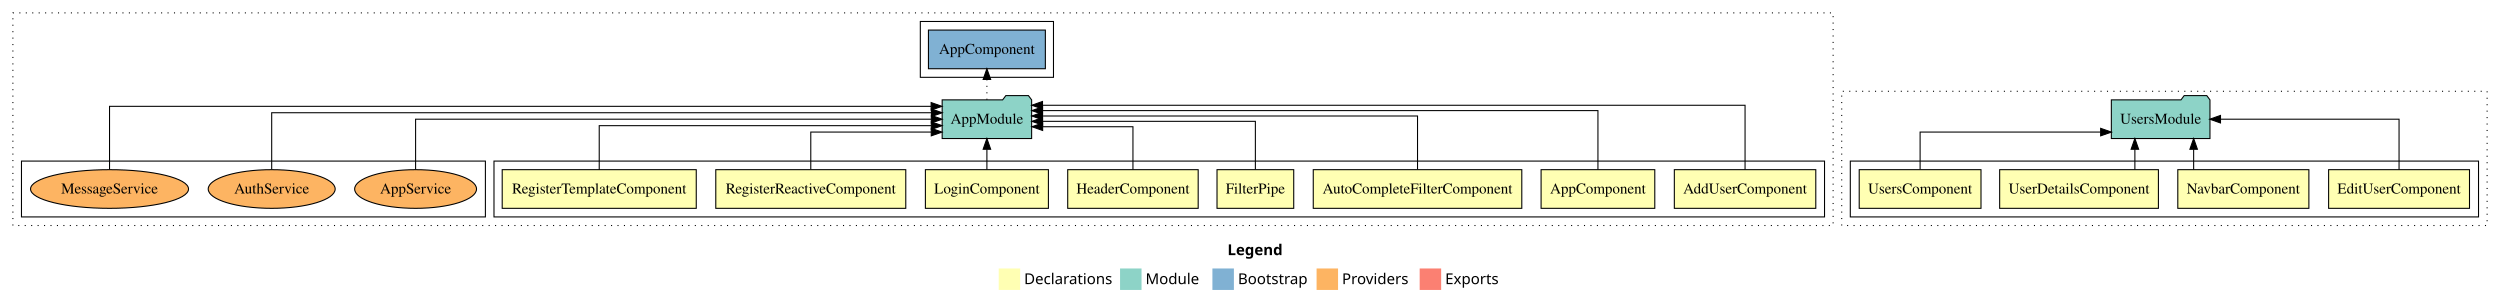
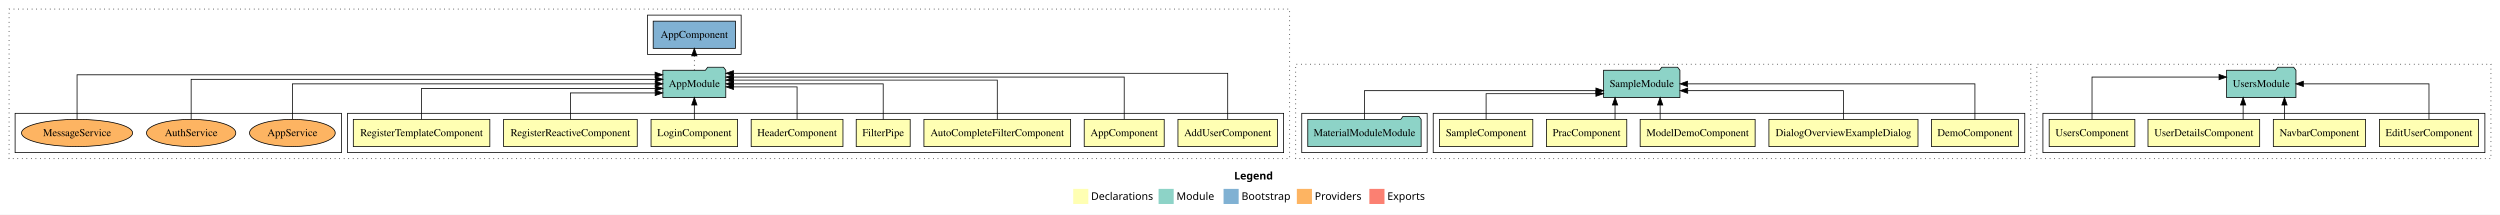
- <svg xmlns="http://www.w3.org/2000/svg" width="2328pt" height="284pt" viewBox="0.00 0.00 2328.00 284.00">
+ <svg xmlns="http://www.w3.org/2000/svg" width="3309pt" height="284pt" viewBox="0.00 0.00 3309.00 284.00">
  <g id="graph0" class="graph" transform="scale(1 1) rotate(0) translate(4 280)">
-     <polygon fill="#ffffff" stroke="transparent" points="-4,4 -4,-280 2324,-280 2324,4 -4,4" />
-     <text text-anchor="start" x="1139.009" y="-42.4" font-family="sans-serif" font-weight="bold" font-size="14.00" fill="#000000">Legend</text>
-     <polygon fill="#ffffb3" stroke="transparent" points="926,-10 926,-30 946,-30 946,-10 926,-10" />
-     <text text-anchor="start" x="949.629" y="-15.4" font-family="sans-serif" font-size="14.00" fill="#000000">  Declarations</text>
-     <polygon fill="#8dd3c7" stroke="transparent" points="1039,-10 1039,-30 1059,-30 1059,-10 1039,-10" />
-     <text text-anchor="start" x="1062.725" y="-15.4" font-family="sans-serif" font-size="14.00" fill="#000000">  Module</text>
-     <polygon fill="#80b1d3" stroke="transparent" points="1125,-10 1125,-30 1145,-30 1145,-10 1125,-10" />
-     <text text-anchor="start" x="1148.781" y="-15.4" font-family="sans-serif" font-size="14.00" fill="#000000">  Bootstrap</text>
-     <polygon fill="#fdb462" stroke="transparent" points="1222,-10 1222,-30 1242,-30 1242,-10 1222,-10" />
-     <text text-anchor="start" x="1245.673" y="-15.4" font-family="sans-serif" font-size="14.00" fill="#000000">  Providers</text>
-     <polygon fill="#fb8072" stroke="transparent" points="1318,-10 1318,-30 1338,-30 1338,-10 1318,-10" />
-     <text text-anchor="start" x="1341.726" y="-15.4" font-family="sans-serif" font-size="14.00" fill="#000000">  Exports</text>
+     <polygon fill="#ffffff" stroke="transparent" points="-4,4 -4,-280 3305,-280 3305,4 -4,4" />
+     <text text-anchor="start" x="1629.509" y="-42.4" font-family="sans-serif" font-weight="bold" font-size="14.00" fill="#000000">Legend</text>
+     <polygon fill="#ffffb3" stroke="transparent" points="1416.5,-10 1416.5,-30 1436.5,-30 1436.5,-10 1416.5,-10" />
+     <text text-anchor="start" x="1440.129" y="-15.4" font-family="sans-serif" font-size="14.00" fill="#000000">  Declarations</text>
+     <polygon fill="#8dd3c7" stroke="transparent" points="1529.5,-10 1529.5,-30 1549.5,-30 1549.5,-10 1529.5,-10" />
+     <text text-anchor="start" x="1553.225" y="-15.4" font-family="sans-serif" font-size="14.00" fill="#000000">  Module</text>
+     <polygon fill="#80b1d3" stroke="transparent" points="1615.5,-10 1615.5,-30 1635.5,-30 1635.5,-10 1615.5,-10" />
+     <text text-anchor="start" x="1639.281" y="-15.4" font-family="sans-serif" font-size="14.00" fill="#000000">  Bootstrap</text>
+     <polygon fill="#fdb462" stroke="transparent" points="1712.5,-10 1712.5,-30 1732.5,-30 1732.5,-10 1712.5,-10" />
+     <text text-anchor="start" x="1736.173" y="-15.4" font-family="sans-serif" font-size="14.00" fill="#000000">  Providers</text>
+     <polygon fill="#fb8072" stroke="transparent" points="1808.5,-10 1808.5,-30 1828.5,-30 1828.5,-10 1808.5,-10" />
+     <text text-anchor="start" x="1832.226" y="-15.4" font-family="sans-serif" font-size="14.00" fill="#000000">  Exports</text>
    <g id="clust1" class="cluster">
      <polygon fill="none" stroke="#000000" stroke-dasharray="1,5" points="8,-70 8,-268 1703,-268 1703,-70 8,-70" />
    </g>
    <g id="clust2" class="cluster">
      <polygon fill="none" stroke="#000000" points="456,-78 456,-130 1695,-130 1695,-78 456,-78" />
    </g>
    <g id="clust13" class="cluster">
      <polygon fill="none" stroke="#000000" points="853,-208 853,-260 977,-260 977,-208 853,-208" />
    </g>
    <g id="clust14" class="cluster">
      <polygon fill="none" stroke="#000000" points="16,-78 16,-130 448,-130 448,-78 16,-78" />
    </g>
-     <g id="clust15" class="cluster">
-       <polygon fill="none" stroke="#000000" stroke-dasharray="1,5" points="1711,-70 1711,-195 2312,-195 2312,-70 1711,-70" />
-     </g>
-     <g id="clust16" class="cluster">
-       <polygon fill="none" stroke="#000000" points="1719,-78 1719,-130 2304,-130 2304,-78 1719,-78" />
+     <g id="clust21" class="cluster">
+       <polygon fill="none" stroke="#000000" stroke-dasharray="1,5" points="1711,-70 1711,-195 2684,-195 2684,-70 1711,-70" />
+     </g>
+     <g id="clust22" class="cluster">
+       <polygon fill="none" stroke="#000000" points="1893,-78 1893,-130 2676,-130 2676,-78 1893,-78" />
+     </g>
+     <g id="clust28" class="cluster">
+       <polygon fill="none" stroke="#000000" points="1719,-78 1719,-130 1885,-130 1885,-78 1719,-78" />
+     </g>
+     <g id="clust32" class="cluster">
+       <polygon fill="none" stroke="#000000" stroke-dasharray="1,5" points="2692,-70 2692,-195 3293,-195 3293,-70 2692,-70" />
+     </g>
+     <g id="clust33" class="cluster">
+       <polygon fill="none" stroke="#000000" points="2700,-78 2700,-130 3285,-130 3285,-78 2700,-78" />
    </g>
    <g id="node1" class="node">
      <polygon fill="#ffffb3" stroke="#000000" points="1686.866,-122 1555.134,-122 1555.134,-86 1686.866,-86 1686.866,-122" />
      <text text-anchor="middle" x="1621" y="-99.8" font-family="Times,serif" font-size="14.00" fill="#000000">AddUserComponent</text>
    </g>
    <g id="node9" class="node">
      <polygon fill="#8dd3c7" stroke="#000000" points="956.657,-187 953.657,-191 932.657,-191 929.657,-187 873.343,-187 873.343,-151 956.657,-151 956.657,-187" />
      <text text-anchor="middle" x="915" y="-164.8" font-family="Times,serif" font-size="14.00" fill="#000000">AppModule</text>
    </g>
    <g id="edge1" class="edge">
-       <path fill="none" stroke="#000000" d="M1621,-122.091C1621,-145.133 1621,-182 1621,-182 1621,-182 966.788,-182 966.788,-182" />
-       <polygon fill="#000000" stroke="#000000" points="966.788,-178.5 956.788,-182 966.788,-185.5 966.788,-178.5" />
+       <path fill="none" stroke="#000000" d="M1621,-122.323C1621,-145.66 1621,-183 1621,-183 1621,-183 966.788,-183 966.788,-183" />
+       <polygon fill="#000000" stroke="#000000" points="966.788,-179.5 956.788,-183 966.788,-186.5 966.788,-179.5" />
    </g>
    <g id="node2" class="node">
      <polygon fill="#ffffb3" stroke="#000000" points="1536.94,-122 1431.06,-122 1431.06,-86 1536.94,-86 1536.94,-122" />
      <text text-anchor="middle" x="1484" y="-99.8" font-family="Times,serif" font-size="14.00" fill="#000000">AppComponent</text>
    </g>
    <g id="edge2" class="edge">
-       <path fill="none" stroke="#000000" d="M1484,-122.045C1484,-143.662 1484,-177 1484,-177 1484,-177 966.84,-177 966.84,-177" />
-       <polygon fill="#000000" stroke="#000000" points="966.84,-173.5 956.84,-177 966.84,-180.5 966.84,-173.5" />
+       <path fill="none" stroke="#000000" d="M1484,-122.292C1484,-144.206 1484,-178 1484,-178 1484,-178 966.84,-178 966.84,-178" />
+       <polygon fill="#000000" stroke="#000000" points="966.84,-174.5 956.84,-178 966.84,-181.5 966.84,-174.5" />
    </g>
    <g id="node3" class="node">
      <polygon fill="#ffffb3" stroke="#000000" points="1413.097,-122 1218.903,-122 1218.903,-86 1413.097,-86 1413.097,-122" />
      <text text-anchor="middle" x="1316" y="-99.8" font-family="Times,serif" font-size="14.00" fill="#000000">AutoCompleteFilterComponent</text>
    </g>
    <g id="edge3" class="edge">
-       <path fill="none" stroke="#000000" d="M1316,-122.223C1316,-142.365 1316,-172 1316,-172 1316,-172 966.779,-172 966.779,-172" />
-       <polygon fill="#000000" stroke="#000000" points="966.779,-168.5 956.779,-172 966.779,-175.5 966.779,-168.5" />
+       <path fill="none" stroke="#000000" d="M1316,-122.027C1316,-142.767 1316,-174 1316,-174 1316,-174 966.779,-174 966.779,-174" />
+       <polygon fill="#000000" stroke="#000000" points="966.779,-170.5 956.779,-174 966.779,-177.5 966.779,-170.5" />
    </g>
    <g id="node4" class="node">
      <polygon fill="#ffffb3" stroke="#000000" points="1200.718,-122 1129.282,-122 1129.282,-86 1200.718,-86 1200.718,-122" />
      <text text-anchor="middle" x="1165" y="-99.8" font-family="Times,serif" font-size="14.00" fill="#000000">FilterPipe</text>
    </g>
    <g id="edge4" class="edge">
-       <path fill="none" stroke="#000000" d="M1165,-122.222C1165,-140.828 1165,-167 1165,-167 1165,-167 966.844,-167 966.844,-167" />
-       <polygon fill="#000000" stroke="#000000" points="966.844,-163.5 956.844,-167 966.844,-170.5 966.844,-163.5" />
+       <path fill="none" stroke="#000000" d="M1165,-122.106C1165,-141.339 1165,-169 1165,-169 1165,-169 966.844,-169 966.844,-169" />
+       <polygon fill="#000000" stroke="#000000" points="966.844,-165.5 956.844,-169 966.844,-172.5 966.844,-165.5" />
    </g>
    <g id="node5" class="node">
      <polygon fill="#ffffb3" stroke="#000000" points="1111.744,-122 990.256,-122 990.256,-86 1111.744,-86 1111.744,-122" />
      <text text-anchor="middle" x="1051" y="-99.8" font-family="Times,serif" font-size="14.00" fill="#000000">HeaderComponent</text>
    </g>
    <g id="edge5" class="edge">
-       <path fill="none" stroke="#000000" d="M1051,-122.034C1051,-139.06 1051,-162 1051,-162 1051,-162 966.914,-162 966.914,-162" />
-       <polygon fill="#000000" stroke="#000000" points="966.914,-158.5 956.914,-162 966.914,-165.5 966.914,-158.5" />
+       <path fill="none" stroke="#000000" d="M1051,-122.302C1051,-140.27 1051,-165 1051,-165 1051,-165 966.914,-165 966.914,-165" />
+       <polygon fill="#000000" stroke="#000000" points="966.914,-161.5 956.914,-165 966.914,-168.5 966.914,-161.5" />
    </g>
    <g id="node6" class="node">
      <polygon fill="#ffffb3" stroke="#000000" points="972.276,-122 857.724,-122 857.724,-86 972.276,-86 972.276,-122" />
      <text text-anchor="middle" x="915" y="-99.8" font-family="Times,serif" font-size="14.00" fill="#000000">LoginComponent</text>
    </g>
    <g id="edge6" class="edge">
      <path fill="none" stroke="#000000" d="M915,-122.106C915,-122.106 915,-140.991 915,-140.991" />
      <polygon fill="#000000" stroke="#000000" points="911.5,-140.991 915,-150.991 918.5,-140.991 911.5,-140.991" />
    </g>
    <g id="node7" class="node">
      <polygon fill="#ffffb3" stroke="#000000" points="839.461,-122 662.539,-122 662.539,-86 839.461,-86 839.461,-122" />
      <text text-anchor="middle" x="751" y="-99.8" font-family="Times,serif" font-size="14.00" fill="#000000">RegisterReactiveComponent</text>
    </g>
    <g id="edge7" class="edge">
      <path fill="none" stroke="#000000" d="M751,-122.24C751,-137.571 751,-157 751,-157 751,-157 863.192,-157 863.192,-157" />
      <polygon fill="#000000" stroke="#000000" points="863.192,-160.5 873.192,-157 863.192,-153.5 863.192,-160.5" />
    </g>
    <g id="node8" class="node">
      <polygon fill="#ffffb3" stroke="#000000" points="644.353,-122 463.647,-122 463.647,-86 644.353,-86 644.353,-122" />
      <text text-anchor="middle" x="554" y="-99.8" font-family="Times,serif" font-size="14.00" fill="#000000">RegisterTemplateComponent</text>
    </g>
    <g id="edge8" class="edge">
      <path fill="none" stroke="#000000" d="M554,-122.022C554,-139.373 554,-163 554,-163 554,-163 863.236,-163 863.236,-163" />
      <polygon fill="#000000" stroke="#000000" points="863.236,-166.5 873.236,-163 863.236,-159.5 863.236,-166.5" />
    </g>
    <g id="node10" class="node">
      <polygon fill="#80b1d3" stroke="#000000" points="969.439,-252 860.561,-252 860.561,-216 969.439,-216 969.439,-252" />
      <text text-anchor="middle" x="915" y="-229.8" font-family="Times,serif" font-size="14.00" fill="#000000">AppComponent </text>
    </g>
    <g id="edge9" class="edge">
      <path fill="none" stroke="#000000" stroke-dasharray="1,5" d="M915,-187.106C915,-187.106 915,-205.991 915,-205.991" />
      <polygon fill="#000000" stroke="#000000" points="911.5,-205.991 915,-215.991 918.5,-205.991 911.5,-205.991" />
    </g>
    <g id="node11" class="node">
      <ellipse fill="#fdb462" stroke="#000000" cx="383" cy="-104" rx="56.741" ry="18" />
      <text text-anchor="middle" x="383" y="-99.8" font-family="Times,serif" font-size="14.00" fill="#000000">AppService</text>
    </g>
    <g id="edge10" class="edge">
      <path fill="none" stroke="#000000" d="M383,-122.106C383,-141.339 383,-169 383,-169 383,-169 863.255,-169 863.255,-169" />
      <polygon fill="#000000" stroke="#000000" points="863.255,-172.5 873.255,-169 863.255,-165.5 863.255,-172.5" />
    </g>
    <g id="node12" class="node">
      <ellipse fill="#fdb462" stroke="#000000" cx="249" cy="-104" rx="59.108" ry="18" />
      <text text-anchor="middle" x="249" y="-99.8" font-family="Times,serif" font-size="14.00" fill="#000000">AuthService</text>
    </g>
    <g id="edge11" class="edge">
      <path fill="none" stroke="#000000" d="M249,-122.284C249,-143.321 249,-175 249,-175 249,-175 863.339,-175 863.339,-175" />
      <polygon fill="#000000" stroke="#000000" points="863.339,-178.5 873.339,-175 863.339,-171.5 863.339,-178.5" />
    </g>
    <g id="node13" class="node">
      <ellipse fill="#fdb462" stroke="#000000" cx="98" cy="-104" rx="73.552" ry="18" />
      <text text-anchor="middle" x="98" y="-99.8" font-family="Times,serif" font-size="14.00" fill="#000000">MessageService</text>
    </g>
    <g id="edge12" class="edge">
      <path fill="none" stroke="#000000" d="M98,-122.248C98,-145.018 98,-181 98,-181 98,-181 863.079,-181 863.079,-181" />
      <polygon fill="#000000" stroke="#000000" points="863.079,-184.5 873.079,-181 863.079,-177.5 863.079,-184.5" />
    </g>
    <g id="node14" class="node">
-       <polygon fill="#ffffb3" stroke="#000000" points="2295.593,-122 2164.407,-122 2164.407,-86 2295.593,-86 2295.593,-122" />
-       <text text-anchor="middle" x="2230" y="-99.8" font-family="Times,serif" font-size="14.00" fill="#000000">EditUserComponent</text>
+       <polygon fill="#ffffb3" stroke="#000000" points="2667.545,-122 2552.455,-122 2552.455,-86 2667.545,-86 2667.545,-122" />
+       <text text-anchor="middle" x="2610" y="-99.8" font-family="Times,serif" font-size="14.00" fill="#000000">DemoComponent</text>
+     </g>
+     <g id="node19" class="node">
+       <polygon fill="#8dd3c7" stroke="#000000" points="2219.544,-187 2216.544,-191 2195.544,-191 2192.544,-187 2118.456,-187 2118.456,-151 2219.544,-151 2219.544,-187" />
+       <text text-anchor="middle" x="2169" y="-164.8" font-family="Times,serif" font-size="14.00" fill="#000000">SampleModule</text>
+     </g>
+     <g id="edge13" class="edge">
+       <path fill="none" stroke="#000000" d="M2610,-122.106C2610,-141.339 2610,-169 2610,-169 2610,-169 2229.588,-169 2229.588,-169" />
+       <polygon fill="#000000" stroke="#000000" points="2229.588,-165.5 2219.588,-169 2229.588,-172.5 2229.588,-165.5" />
+     </g>
+     <g id="node15" class="node">
+       <polygon fill="#ffffb3" stroke="#000000" points="2534.662,-122 2337.338,-122 2337.338,-86 2534.662,-86 2534.662,-122" />
+       <text text-anchor="middle" x="2436" y="-99.8" font-family="Times,serif" font-size="14.00" fill="#000000">DialogOverviewExampleDialog</text>
+     </g>
+     <g id="edge14" class="edge">
+       <path fill="none" stroke="#000000" d="M2436,-122.027C2436,-138.398 2436,-160 2436,-160 2436,-160 2229.849,-160 2229.849,-160" />
+       <polygon fill="#000000" stroke="#000000" points="2229.849,-156.5 2219.849,-160 2229.849,-163.5 2229.849,-156.5" />
+     </g>
+     <g id="node16" class="node">
+       <polygon fill="#ffffb3" stroke="#000000" points="2319.094,-122 2166.906,-122 2166.906,-86 2319.094,-86 2319.094,-122" />
+       <text text-anchor="middle" x="2243" y="-99.8" font-family="Times,serif" font-size="14.00" fill="#000000">ModelDemoComponent</text>
+     </g>
+     <g id="edge15" class="edge">
+       <path fill="none" stroke="#000000" d="M2193.362,-122.106C2193.362,-122.106 2193.362,-140.991 2193.362,-140.991" />
+       <polygon fill="#000000" stroke="#000000" points="2189.862,-140.991 2193.362,-150.991 2196.862,-140.991 2189.862,-140.991" />
+     </g>
+     <g id="node17" class="node">
+       <polygon fill="#ffffb3" stroke="#000000" points="2149.205,-122 2042.795,-122 2042.795,-86 2149.205,-86 2149.205,-122" />
+       <text text-anchor="middle" x="2096" y="-99.8" font-family="Times,serif" font-size="14.00" fill="#000000">PracComponent</text>
+     </g>
+     <g id="edge16" class="edge">
+       <path fill="none" stroke="#000000" d="M2133.666,-122.106C2133.666,-122.106 2133.666,-140.991 2133.666,-140.991" />
+       <polygon fill="#000000" stroke="#000000" points="2130.166,-140.991 2133.666,-150.991 2137.166,-140.991 2130.166,-140.991" />
    </g>
    <g id="node18" class="node">
-       <polygon fill="#8dd3c7" stroke="#000000" points="2053.922,-187 2050.922,-191 2029.922,-191 2026.922,-187 1962.078,-187 1962.078,-151 2053.922,-151 2053.922,-187" />
-       <text text-anchor="middle" x="2008" y="-164.8" font-family="Times,serif" font-size="14.00" fill="#000000">UsersModule</text>
-     </g>
-     <g id="edge13" class="edge">
-       <path fill="none" stroke="#000000" d="M2230,-122.106C2230,-141.339 2230,-169 2230,-169 2230,-169 2063.729,-169 2063.729,-169" />
-       <polygon fill="#000000" stroke="#000000" points="2063.729,-165.5 2053.729,-169 2063.729,-172.5 2063.729,-165.5" />
-     </g>
-     <g id="node15" class="node">
-       <polygon fill="#ffffb3" stroke="#000000" points="2146.03,-122 2023.97,-122 2023.97,-86 2146.03,-86 2146.03,-122" />
-       <text text-anchor="middle" x="2085" y="-99.8" font-family="Times,serif" font-size="14.00" fill="#000000">NavbarComponent</text>
-     </g>
-     <g id="edge14" class="edge">
-       <path fill="none" stroke="#000000" d="M2038.723,-122.106C2038.723,-122.106 2038.723,-140.991 2038.723,-140.991" />
-       <polygon fill="#000000" stroke="#000000" points="2035.223,-140.991 2038.723,-150.991 2042.223,-140.991 2035.223,-140.991" />
-     </g>
-     <g id="node16" class="node">
-       <polygon fill="#ffffb3" stroke="#000000" points="2005.912,-122 1858.088,-122 1858.088,-86 2005.912,-86 2005.912,-122" />
-       <text text-anchor="middle" x="1932" y="-99.8" font-family="Times,serif" font-size="14.00" fill="#000000">UserDetailsComponent</text>
-     </g>
-     <g id="edge15" class="edge">
-       <path fill="none" stroke="#000000" d="M1983.998,-122.106C1983.998,-122.106 1983.998,-140.991 1983.998,-140.991" />
-       <polygon fill="#000000" stroke="#000000" points="1980.498,-140.991 1983.998,-150.991 1987.498,-140.991 1980.498,-140.991" />
-     </g>
-     <g id="node17" class="node">
-       <polygon fill="#ffffb3" stroke="#000000" points="1840.704,-122 1727.296,-122 1727.296,-86 1840.704,-86 1840.704,-122" />
-       <text text-anchor="middle" x="1784" y="-99.8" font-family="Times,serif" font-size="14.00" fill="#000000">UsersComponent</text>
-     </g>
-     <g id="edge16" class="edge">
-       <path fill="none" stroke="#000000" d="M1784,-122.24C1784,-137.571 1784,-157 1784,-157 1784,-157 1952.13,-157 1952.13,-157" />
-       <polygon fill="#000000" stroke="#000000" points="1952.13,-160.5 1962.13,-157 1952.13,-153.5 1952.13,-160.5" />
+       <polygon fill="#ffffb3" stroke="#000000" points="2024.826,-122 1901.174,-122 1901.174,-86 2024.826,-86 2024.826,-122" />
+       <text text-anchor="middle" x="1963" y="-99.8" font-family="Times,serif" font-size="14.00" fill="#000000">SampleComponent</text>
+     </g>
+     <g id="edge17" class="edge">
+       <path fill="none" stroke="#000000" d="M1963,-122.187C1963,-137.182 1963,-156 1963,-156 1963,-156 2108.343,-156 2108.343,-156" />
+       <polygon fill="#000000" stroke="#000000" points="2108.343,-159.5 2118.343,-156 2108.343,-152.5 2108.343,-159.5" />
+     </g>
+     <g id="node20" class="node">
+       <polygon fill="#8dd3c7" stroke="#000000" points="1877.021,-122 1874.021,-126 1853.021,-126 1850.021,-122 1726.979,-122 1726.979,-86 1877.021,-86 1877.021,-122" />
+       <text text-anchor="middle" x="1802" y="-99.8" font-family="Times,serif" font-size="14.00" fill="#000000">MaterialModuleModule</text>
+     </g>
+     <g id="edge18" class="edge">
+       <path fill="none" stroke="#000000" d="M1802,-122.027C1802,-138.398 1802,-160 1802,-160 1802,-160 2108.356,-160 2108.356,-160" />
+       <polygon fill="#000000" stroke="#000000" points="2108.356,-163.5 2118.356,-160 2108.356,-156.5 2108.356,-163.5" />
+     </g>
+     <g id="node21" class="node">
+       <polygon fill="#ffffb3" stroke="#000000" points="3276.593,-122 3145.407,-122 3145.407,-86 3276.593,-86 3276.593,-122" />
+       <text text-anchor="middle" x="3211" y="-99.8" font-family="Times,serif" font-size="14.00" fill="#000000">EditUserComponent</text>
+     </g>
+     <g id="node25" class="node">
+       <polygon fill="#8dd3c7" stroke="#000000" points="3034.922,-187 3031.922,-191 3010.922,-191 3007.922,-187 2943.078,-187 2943.078,-151 3034.922,-151 3034.922,-187" />
+       <text text-anchor="middle" x="2989" y="-164.8" font-family="Times,serif" font-size="14.00" fill="#000000">UsersModule</text>
+     </g>
+     <g id="edge19" class="edge">
+       <path fill="none" stroke="#000000" d="M3211,-122.106C3211,-141.339 3211,-169 3211,-169 3211,-169 3044.729,-169 3044.729,-169" />
+       <polygon fill="#000000" stroke="#000000" points="3044.729,-165.5 3034.729,-169 3044.729,-172.5 3044.729,-165.5" />
+     </g>
+     <g id="node22" class="node">
+       <polygon fill="#ffffb3" stroke="#000000" points="3127.03,-122 3004.97,-122 3004.97,-86 3127.03,-86 3127.03,-122" />
+       <text text-anchor="middle" x="3066" y="-99.8" font-family="Times,serif" font-size="14.00" fill="#000000">NavbarComponent</text>
+     </g>
+     <g id="edge20" class="edge">
+       <path fill="none" stroke="#000000" d="M3019.723,-122.106C3019.723,-122.106 3019.723,-140.991 3019.723,-140.991" />
+       <polygon fill="#000000" stroke="#000000" points="3016.223,-140.991 3019.723,-150.991 3023.223,-140.991 3016.223,-140.991" />
+     </g>
+     <g id="node23" class="node">
+       <polygon fill="#ffffb3" stroke="#000000" points="2986.912,-122 2839.088,-122 2839.088,-86 2986.912,-86 2986.912,-122" />
+       <text text-anchor="middle" x="2913" y="-99.8" font-family="Times,serif" font-size="14.00" fill="#000000">UserDetailsComponent</text>
+     </g>
+     <g id="edge21" class="edge">
+       <path fill="none" stroke="#000000" d="M2964.998,-122.106C2964.998,-122.106 2964.998,-140.991 2964.998,-140.991" />
+       <polygon fill="#000000" stroke="#000000" points="2961.498,-140.991 2964.998,-150.991 2968.498,-140.991 2961.498,-140.991" />
+     </g>
+     <g id="node24" class="node">
+       <polygon fill="#ffffb3" stroke="#000000" points="2821.704,-122 2708.296,-122 2708.296,-86 2821.704,-86 2821.704,-122" />
+       <text text-anchor="middle" x="2765" y="-99.8" font-family="Times,serif" font-size="14.00" fill="#000000">UsersComponent</text>
+     </g>
+     <g id="edge22" class="edge">
+       <path fill="none" stroke="#000000" d="M2765,-122.292C2765,-144.206 2765,-178 2765,-178 2765,-178 2933.13,-178 2933.13,-178" />
+       <polygon fill="#000000" stroke="#000000" points="2933.13,-181.5 2943.13,-178 2933.13,-174.5 2933.13,-181.5" />
    </g>
  </g>
</svg>
